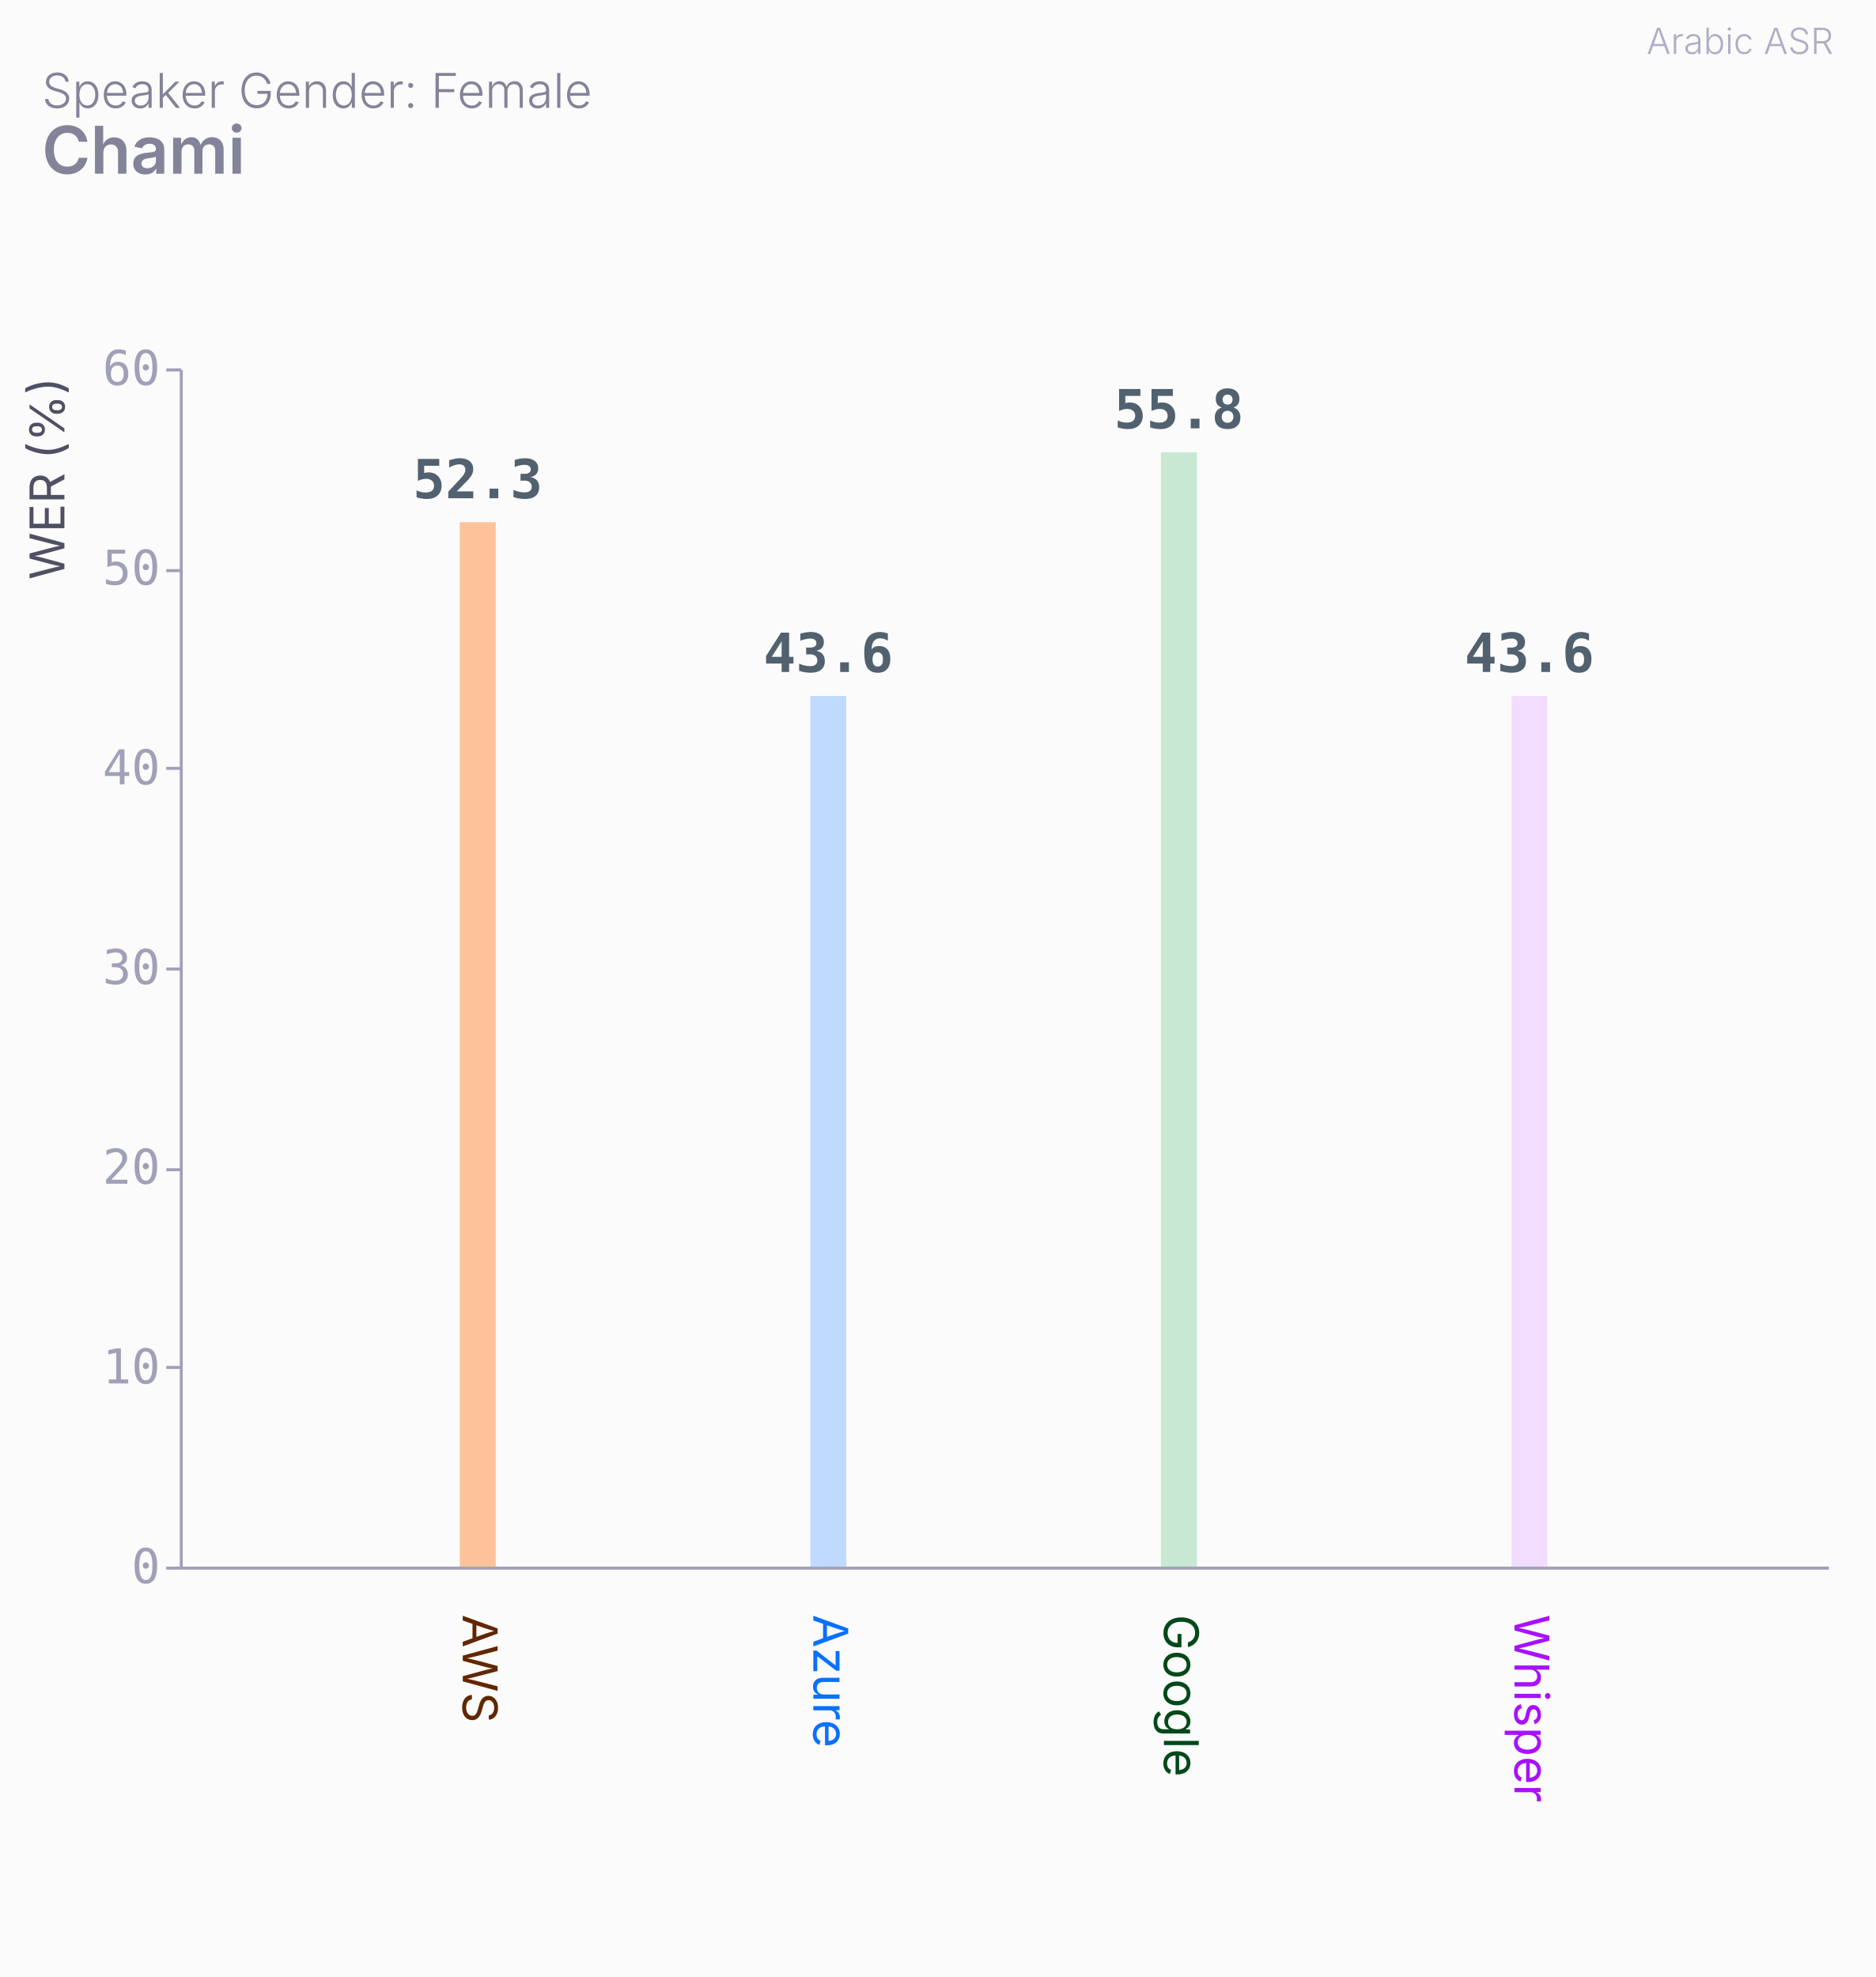
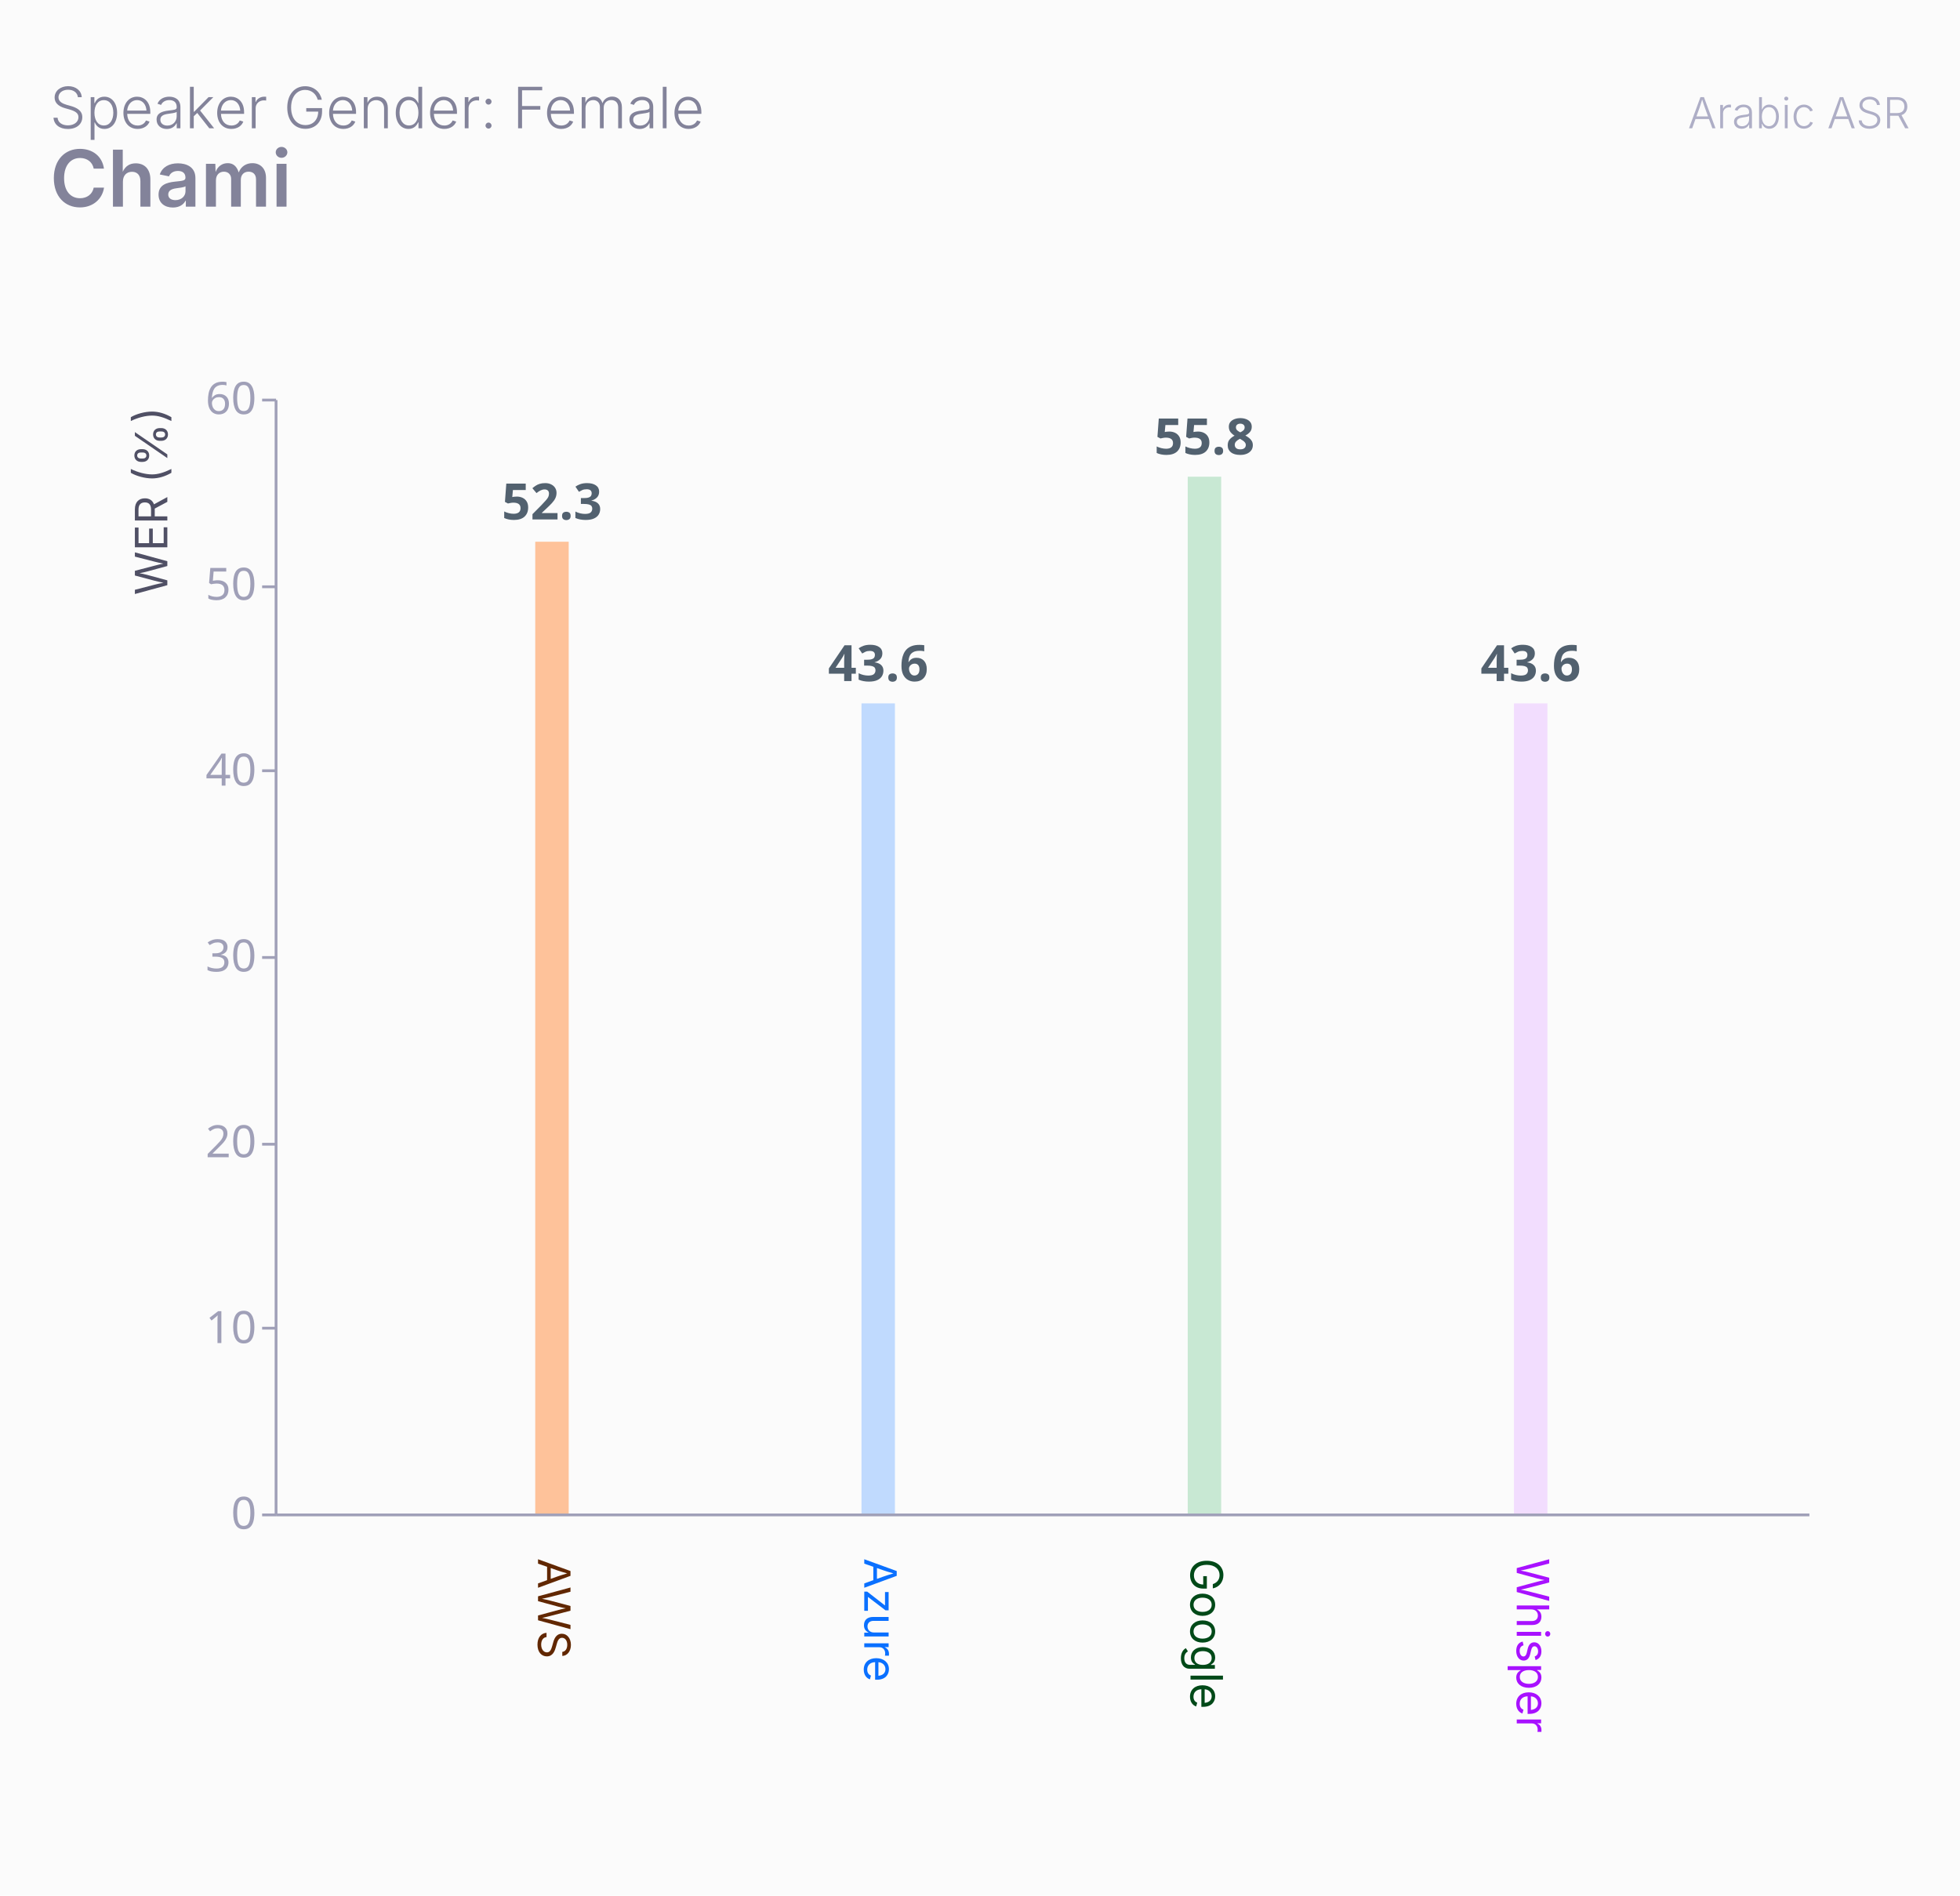
- <svg xmlns="http://www.w3.org/2000/svg" width="626" height="660">
-   <rect width="626" height="660" fill="#FBFBFB" />
-   <text x="612" y="18" text-anchor="end" font-family="Inter, system-ui, sans-serif" font-size="12" font-weight="300" fill="#aeaec6">Arabic ASR</text>
+ <svg xmlns="http://www.w3.org/2000/svg" width="550" height="532">
+   <rect width="550" height="532" fill="#FBFBFB" />
+   <text x="536" y="36" text-anchor="end" font-family="Inter, system-ui, sans-serif" font-size="12" font-weight="300" fill="#aeaec6">Arabic ASR</text>
  <text x="14" y="36" font-family="Inter, system-ui, sans-serif" font-size="16" font-weight="300" fill="#83839a">Speaker Gender: Female</text>
  <text x="14" y="58" font-family="Inter, system-ui, sans-serif" font-size="22" font-weight="600" fill="#83839a">Chami</text>
-   <svg y="72" version="1.1" class="marks" width="626" height="588" viewBox="0 0 626 588">
+   <svg y="72" version="1.1" class="marks" width="550" height="460" viewBox="0 0 626 588">
    <g fill="none" stroke-miterlimit="10" transform="translate(60,51)">
      <g class="mark-group role-frame root" role="graphics-object" aria-roledescription="group mark container">
        <g transform="translate(0,0)">
          <path class="background" aria-hidden="true" d="M0,0h550v400h-550Z" />
          <g>
            <g class="mark-group role-axis" aria-hidden="true">
              <g transform="translate(0.5,0.5)">
                <path class="background" aria-hidden="true" d="M0,0h0v0h0Z" pointer-events="none" />
                <g>
                  <g class="mark-rule role-axis-grid" pointer-events="none">
                    <line transform="translate(0,400)" x2="550" y2="0" stroke="rgba(255,255,255,0.07)" stroke-width="1" opacity="1" />
                    <line transform="translate(0,333)" x2="550" y2="0" stroke="rgba(255,255,255,0.07)" stroke-width="1" opacity="1" />
                    <line transform="translate(0,267)" x2="550" y2="0" stroke="rgba(255,255,255,0.07)" stroke-width="1" opacity="1" />
                    <line transform="translate(0,200)" x2="550" y2="0" stroke="rgba(255,255,255,0.07)" stroke-width="1" opacity="1" />
                    <line transform="translate(0,133)" x2="550" y2="0" stroke="rgba(255,255,255,0.07)" stroke-width="1" opacity="1" />
                    <line transform="translate(0,67)" x2="550" y2="0" stroke="rgba(255,255,255,0.07)" stroke-width="1" opacity="1" />
                    <line transform="translate(0,0)" x2="550" y2="0" stroke="rgba(255,255,255,0.07)" stroke-width="1" opacity="1" />
                  </g>
                </g>
                <path class="foreground" aria-hidden="true" d="" pointer-events="none" display="none" />
              </g>
            </g>
            <g class="mark-group role-axis" role="graphics-symbol" aria-roledescription="axis" aria-label="X-axis for a discrete scale with 4 values: AWS, Azure, Google, Whisper">
              <g transform="translate(0.5,400.5)">
                <path class="background" aria-hidden="true" d="M0,0h0v0h0Z" pointer-events="none" />
                <g>
                  <g class="mark-rule role-axis-domain" pointer-events="none">
                    <line transform="translate(0,0)" x2="550" y2="0" stroke="#a0a0b8" stroke-width="1" opacity="1" />
                  </g>
                </g>
                <path class="foreground" aria-hidden="true" d="" pointer-events="none" display="none" />
              </g>
            </g>
            <g class="mark-group role-axis" role="graphics-symbol" aria-roledescription="axis" aria-label="Y-axis titled 'WER (%)' for a linear scale with values from 0 to 60">
              <g transform="translate(0.5,0.5)">
                <path class="background" aria-hidden="true" d="M0,0h0v0h0Z" pointer-events="none" />
                <g>
                  <g class="mark-rule role-axis-tick" pointer-events="none">
                    <line transform="translate(0,400)" x2="-5" y2="0" stroke="#a0a0b8" stroke-width="1" opacity="1" />
                    <line transform="translate(0,333)" x2="-5" y2="0" stroke="#a0a0b8" stroke-width="1" opacity="1" />
                    <line transform="translate(0,267)" x2="-5" y2="0" stroke="#a0a0b8" stroke-width="1" opacity="1" />
                    <line transform="translate(0,200)" x2="-5" y2="0" stroke="#a0a0b8" stroke-width="1" opacity="1" />
                    <line transform="translate(0,133)" x2="-5" y2="0" stroke="#a0a0b8" stroke-width="1" opacity="1" />
                    <line transform="translate(0,67)" x2="-5" y2="0" stroke="#a0a0b8" stroke-width="1" opacity="1" />
                    <line transform="translate(0,0)" x2="-5" y2="0" stroke="#a0a0b8" stroke-width="1" opacity="1" />
                  </g>
                  <g class="mark-text role-axis-label" pointer-events="none">
-                     <text text-anchor="end" transform="translate(-7,405)" font-family="&quot;JetBrains Mono&quot;, monospace" font-size="16px" font-weight="400" fill="#a0a0b8" opacity="1">0</text>
-                     <text text-anchor="end" transform="translate(-7,338.3333)" font-family="&quot;JetBrains Mono&quot;, monospace" font-size="16px" font-weight="400" fill="#a0a0b8" opacity="1">10</text>
-                     <text text-anchor="end" transform="translate(-7,271.6667)" font-family="&quot;JetBrains Mono&quot;, monospace" font-size="16px" font-weight="400" fill="#a0a0b8" opacity="1">20</text>
-                     <text text-anchor="end" transform="translate(-7,205)" font-family="&quot;JetBrains Mono&quot;, monospace" font-size="16px" font-weight="400" fill="#a0a0b8" opacity="1">30</text>
-                     <text text-anchor="end" transform="translate(-7,138.3333)" font-family="&quot;JetBrains Mono&quot;, monospace" font-size="16px" font-weight="400" fill="#a0a0b8" opacity="1">40</text>
-                     <text text-anchor="end" transform="translate(-7,71.66667)" font-family="&quot;JetBrains Mono&quot;, monospace" font-size="16px" font-weight="400" fill="#a0a0b8" opacity="1">50</text>
-                     <text text-anchor="end" transform="translate(-7,5)" font-family="&quot;JetBrains Mono&quot;, monospace" font-size="16px" font-weight="400" fill="#a0a0b8" opacity="1">60</text>
+                     <text text-anchor="end" transform="translate(-7,405)" font-family="JetBrains Mono" font-size="16px" font-weight="400" fill="#a0a0b8" opacity="1">0</text>
+                     <text text-anchor="end" transform="translate(-7,338.3333)" font-family="JetBrains Mono" font-size="16px" font-weight="400" fill="#a0a0b8" opacity="1">10</text>
+                     <text text-anchor="end" transform="translate(-7,271.6667)" font-family="JetBrains Mono" font-size="16px" font-weight="400" fill="#a0a0b8" opacity="1">20</text>
+                     <text text-anchor="end" transform="translate(-7,205)" font-family="JetBrains Mono" font-size="16px" font-weight="400" fill="#a0a0b8" opacity="1">30</text>
+                     <text text-anchor="end" transform="translate(-7,138.3333)" font-family="JetBrains Mono" font-size="16px" font-weight="400" fill="#a0a0b8" opacity="1">40</text>
+                     <text text-anchor="end" transform="translate(-7,71.66667)" font-family="JetBrains Mono" font-size="16px" font-weight="400" fill="#a0a0b8" opacity="1">50</text>
+                     <text text-anchor="end" transform="translate(-7,5)" font-family="JetBrains Mono" font-size="16px" font-weight="400" fill="#a0a0b8" opacity="1">60</text>
                  </g>
                  <g class="mark-rule role-axis-domain" pointer-events="none">
                    <line transform="translate(0,400)" x2="0" y2="-400" stroke="#a0a0b8" stroke-width="1" opacity="1" />
                  </g>
                  <g class="mark-text role-axis-title" pointer-events="none">
                    <text text-anchor="start" transform="translate(-36,70) rotate(-90) translate(0,-3)" font-family="Inter, system-ui, sans-serif" font-size="16px" font-weight="400" fill="#505065" opacity="1">WER (%)</text>
                  </g>
                </g>
                <path class="foreground" aria-hidden="true" d="" pointer-events="none" display="none" />
              </g>
            </g>
            <g class="mark-rect role-mark layer_0_marks" role="graphics-object" aria-roledescription="rect mark container">
              <path aria-label="model: Google; wer: 55.8; barColor: rgba(189, 228, 202,0.82)" role="graphics-symbol" aria-roledescription="bar" d="M327.511,28h12v372h-12Z" fill="rgba(189, 228, 202,0.82)" stroke-width="0" />
              <path aria-label="model: AWS; wer: 52.3; barColor: rgba(255, 181, 133,0.82)" role="graphics-symbol" aria-roledescription="bar" d="M93.468,51.333h12v348.667h-12Z" fill="rgba(255, 181, 133,0.82)" stroke-width="0" />
              <path aria-label="model: Azure; wer: 43.6; barColor: rgba(179, 211, 255,0.82)" role="graphics-symbol" aria-roledescription="bar" d="M210.489,109.333h12v290.667h-12Z" fill="rgba(179, 211, 255,0.82)" stroke-width="0" />
              <path aria-label="model: Whisper; wer: 43.6; barColor: rgba(240, 215, 255,0.82)" role="graphics-symbol" aria-roledescription="bar" d="M444.532,109.333h12v290.667h-12Z" fill="rgba(240, 215, 255,0.82)" stroke-width="0" />
            </g>
            <g class="mark-text role-mark layer_1_marks" role="graphics-object" aria-roledescription="text mark container">
-               <text aria-label="model: Google; wer: 55.8" role="graphics-symbol" aria-roledescription="text mark" text-anchor="middle" transform="translate(333.5106,20)" font-family="&quot;JetBrains Mono&quot;, monospace" font-size="18px" font-weight="600" fill="#52616F">55.8</text>
-               <text aria-label="model: AWS; wer: 52.3" role="graphics-symbol" aria-roledescription="text mark" text-anchor="middle" transform="translate(99.46809,43.33333)" font-family="&quot;JetBrains Mono&quot;, monospace" font-size="18px" font-weight="600" fill="#52616F">52.3</text>
-               <text aria-label="model: Azure; wer: 43.6" role="graphics-symbol" aria-roledescription="text mark" text-anchor="middle" transform="translate(216.4894,101.3333)" font-family="&quot;JetBrains Mono&quot;, monospace" font-size="18px" font-weight="600" fill="#52616F">43.6</text>
-               <text aria-label="model: Whisper; wer: 43.6" role="graphics-symbol" aria-roledescription="text mark" text-anchor="middle" transform="translate(450.5319,101.3333)" font-family="&quot;JetBrains Mono&quot;, monospace" font-size="18px" font-weight="600" fill="#52616F">43.6</text>
+               <text aria-label="model: Google; wer: 55.8" role="graphics-symbol" aria-roledescription="text mark" text-anchor="middle" transform="translate(333.5106,20)" font-family="JetBrains Mono" font-size="18px" font-weight="600" fill="#52616F">55.8</text>
+               <text aria-label="model: AWS; wer: 52.3" role="graphics-symbol" aria-roledescription="text mark" text-anchor="middle" transform="translate(99.46809,43.33333)" font-family="JetBrains Mono" font-size="18px" font-weight="600" fill="#52616F">52.3</text>
+               <text aria-label="model: Azure; wer: 43.6" role="graphics-symbol" aria-roledescription="text mark" text-anchor="middle" transform="translate(216.4894,101.3333)" font-family="JetBrains Mono" font-size="18px" font-weight="600" fill="#52616F">43.6</text>
+               <text aria-label="model: Whisper; wer: 43.6" role="graphics-symbol" aria-roledescription="text mark" text-anchor="middle" transform="translate(450.5319,101.3333)" font-family="JetBrains Mono" font-size="18px" font-weight="600" fill="#52616F">43.6</text>
            </g>
            <g class="mark-text role-mark layer_2_marks" role="graphics-object" aria-roledescription="text mark container">
              <text aria-label="model: Google; labelColor: #004918" role="graphics-symbol" aria-roledescription="text mark" text-anchor="start" transform="translate(333.5106,400) rotate(90) translate(16,5)" font-family="Inter, system-ui, sans-serif" font-size="16px" font-weight="400" fill="#004918">Google</text>
              <text aria-label="model: AWS; labelColor: #612700" role="graphics-symbol" aria-roledescription="text mark" text-anchor="start" transform="translate(99.46809,400) rotate(90) translate(16,5)" font-family="Inter, system-ui, sans-serif" font-size="16px" font-weight="400" fill="#612700">AWS</text>
              <text aria-label="model: Azure; labelColor: #0a70ff" role="graphics-symbol" aria-roledescription="text mark" text-anchor="start" transform="translate(216.4894,400) rotate(90) translate(16,5)" font-family="Inter, system-ui, sans-serif" font-size="16px" font-weight="400" fill="#0a70ff">Azure</text>
              <text aria-label="model: Whisper; labelColor: #a811ff" role="graphics-symbol" aria-roledescription="text mark" text-anchor="start" transform="translate(450.5319,400) rotate(90) translate(16,5)" font-family="Inter, system-ui, sans-serif" font-size="16px" font-weight="400" fill="#a811ff">Whisper</text>
            </g>
          </g>
          <path class="foreground" aria-hidden="true" d="" display="none" />
        </g>
      </g>
    </g>
  </svg>
</svg>
